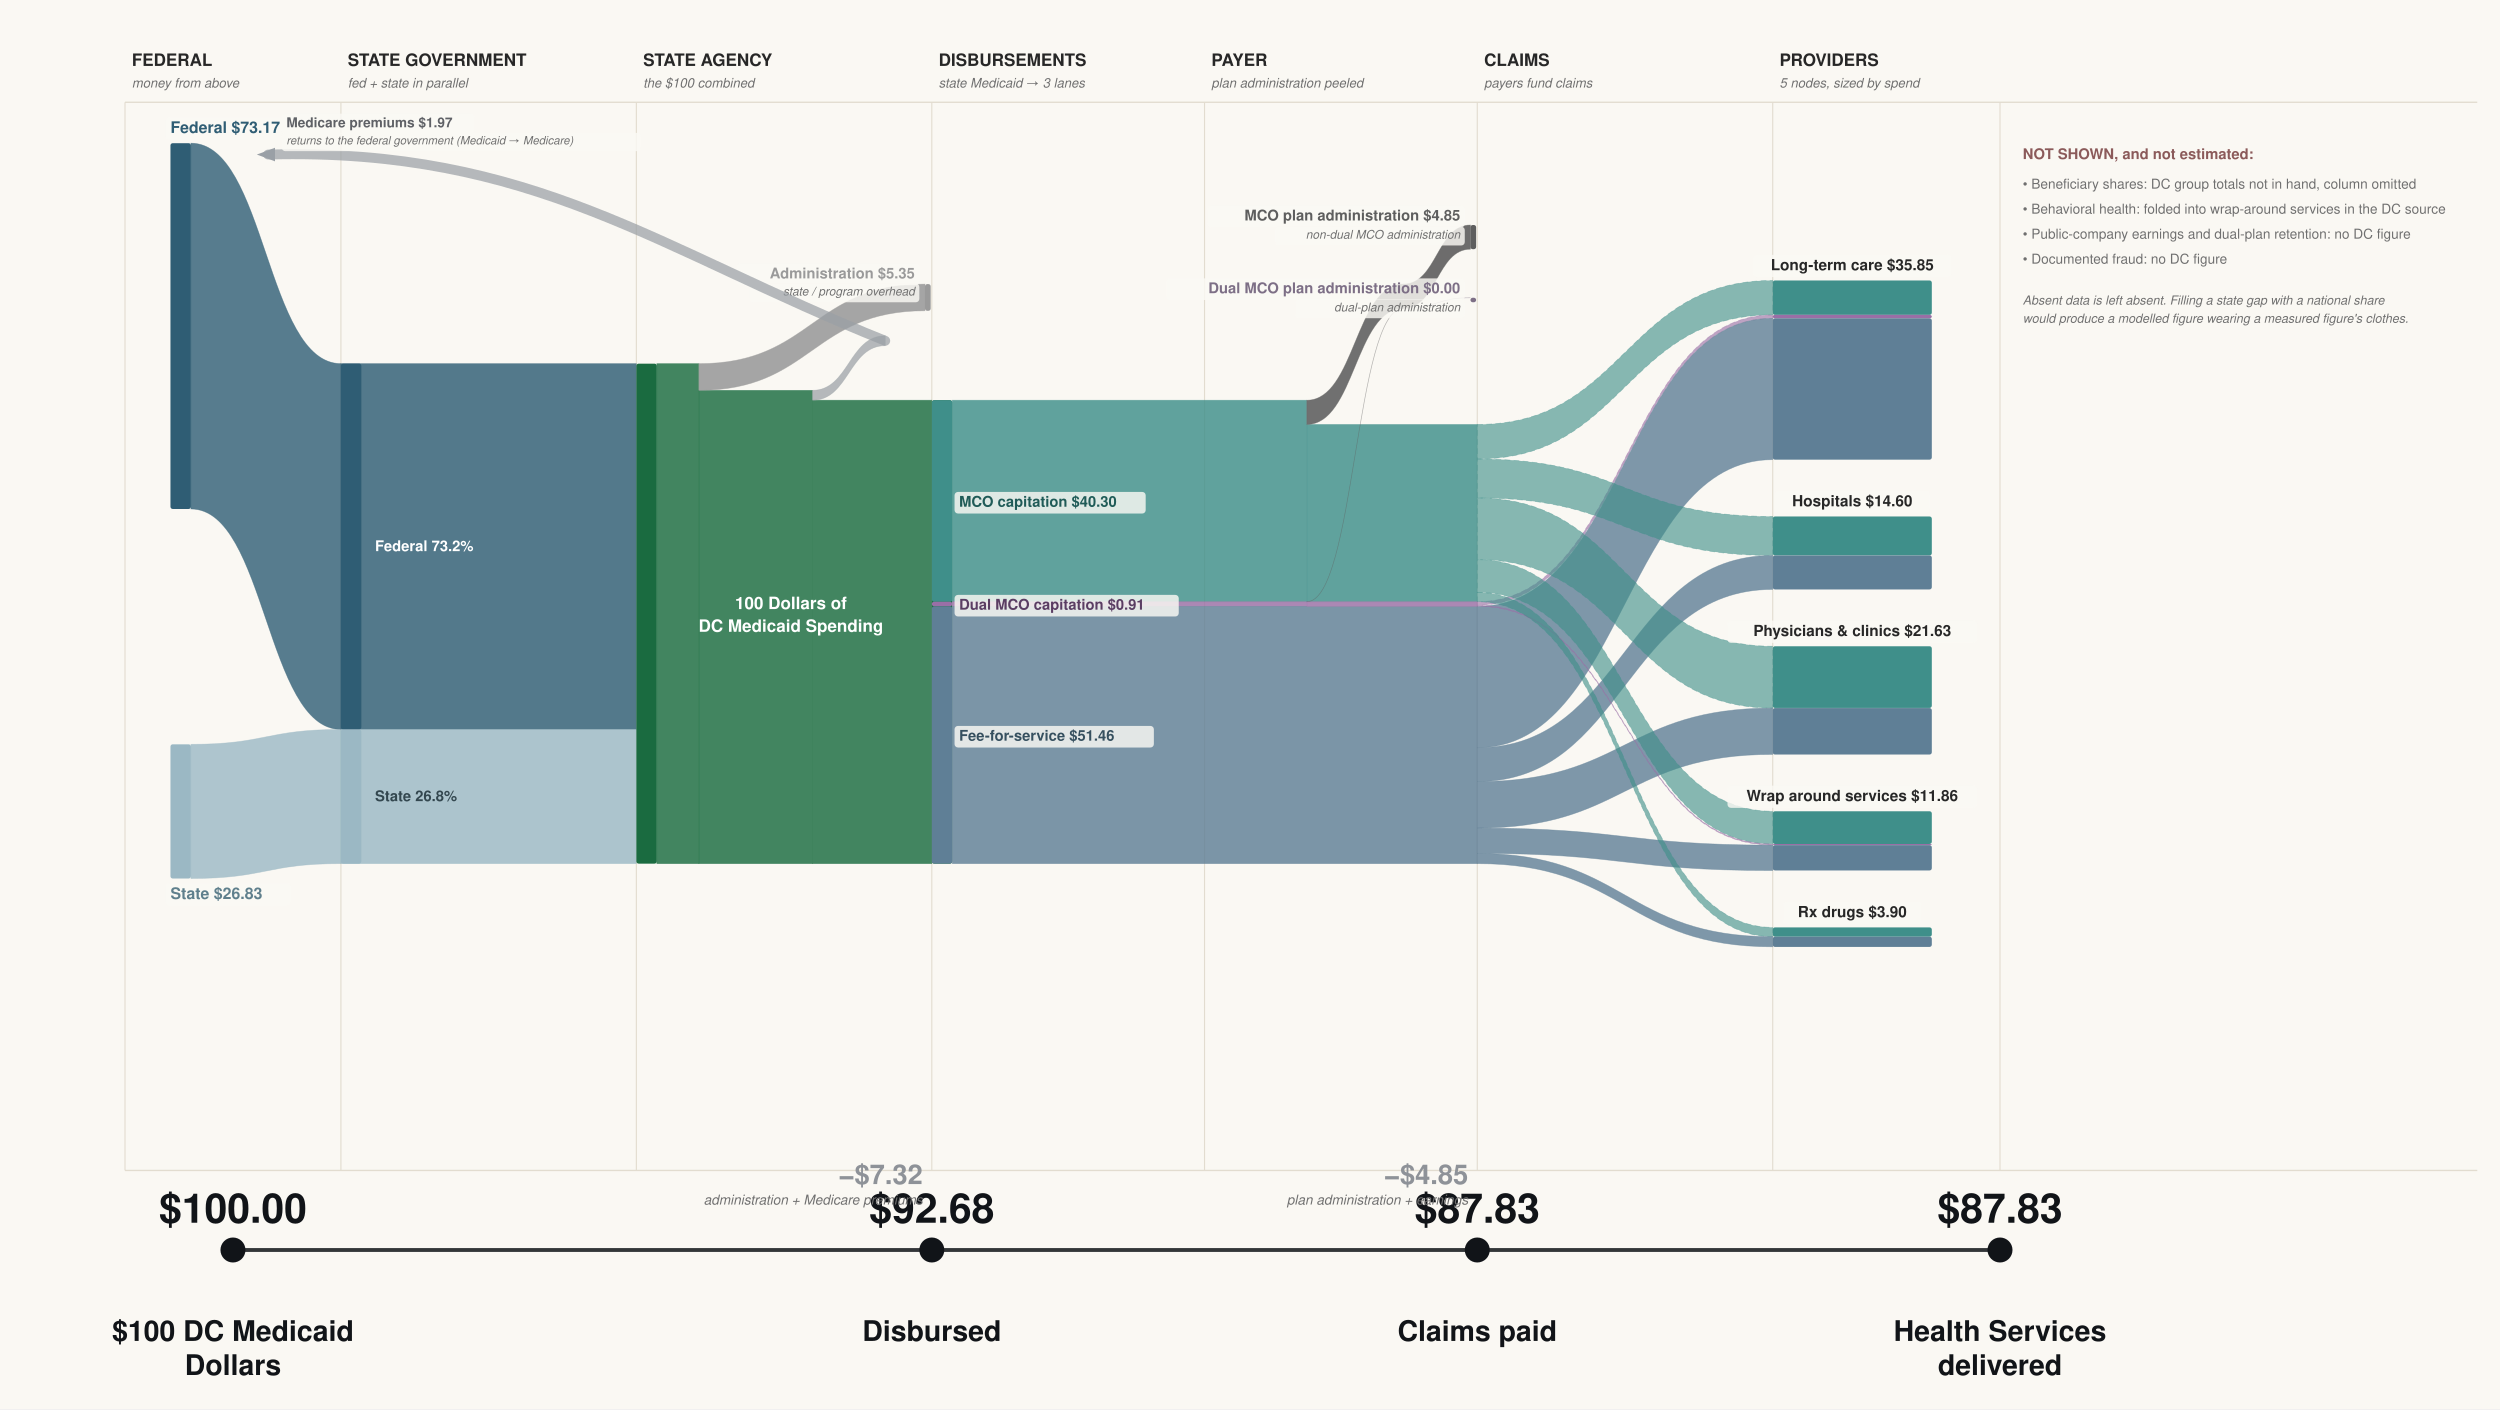
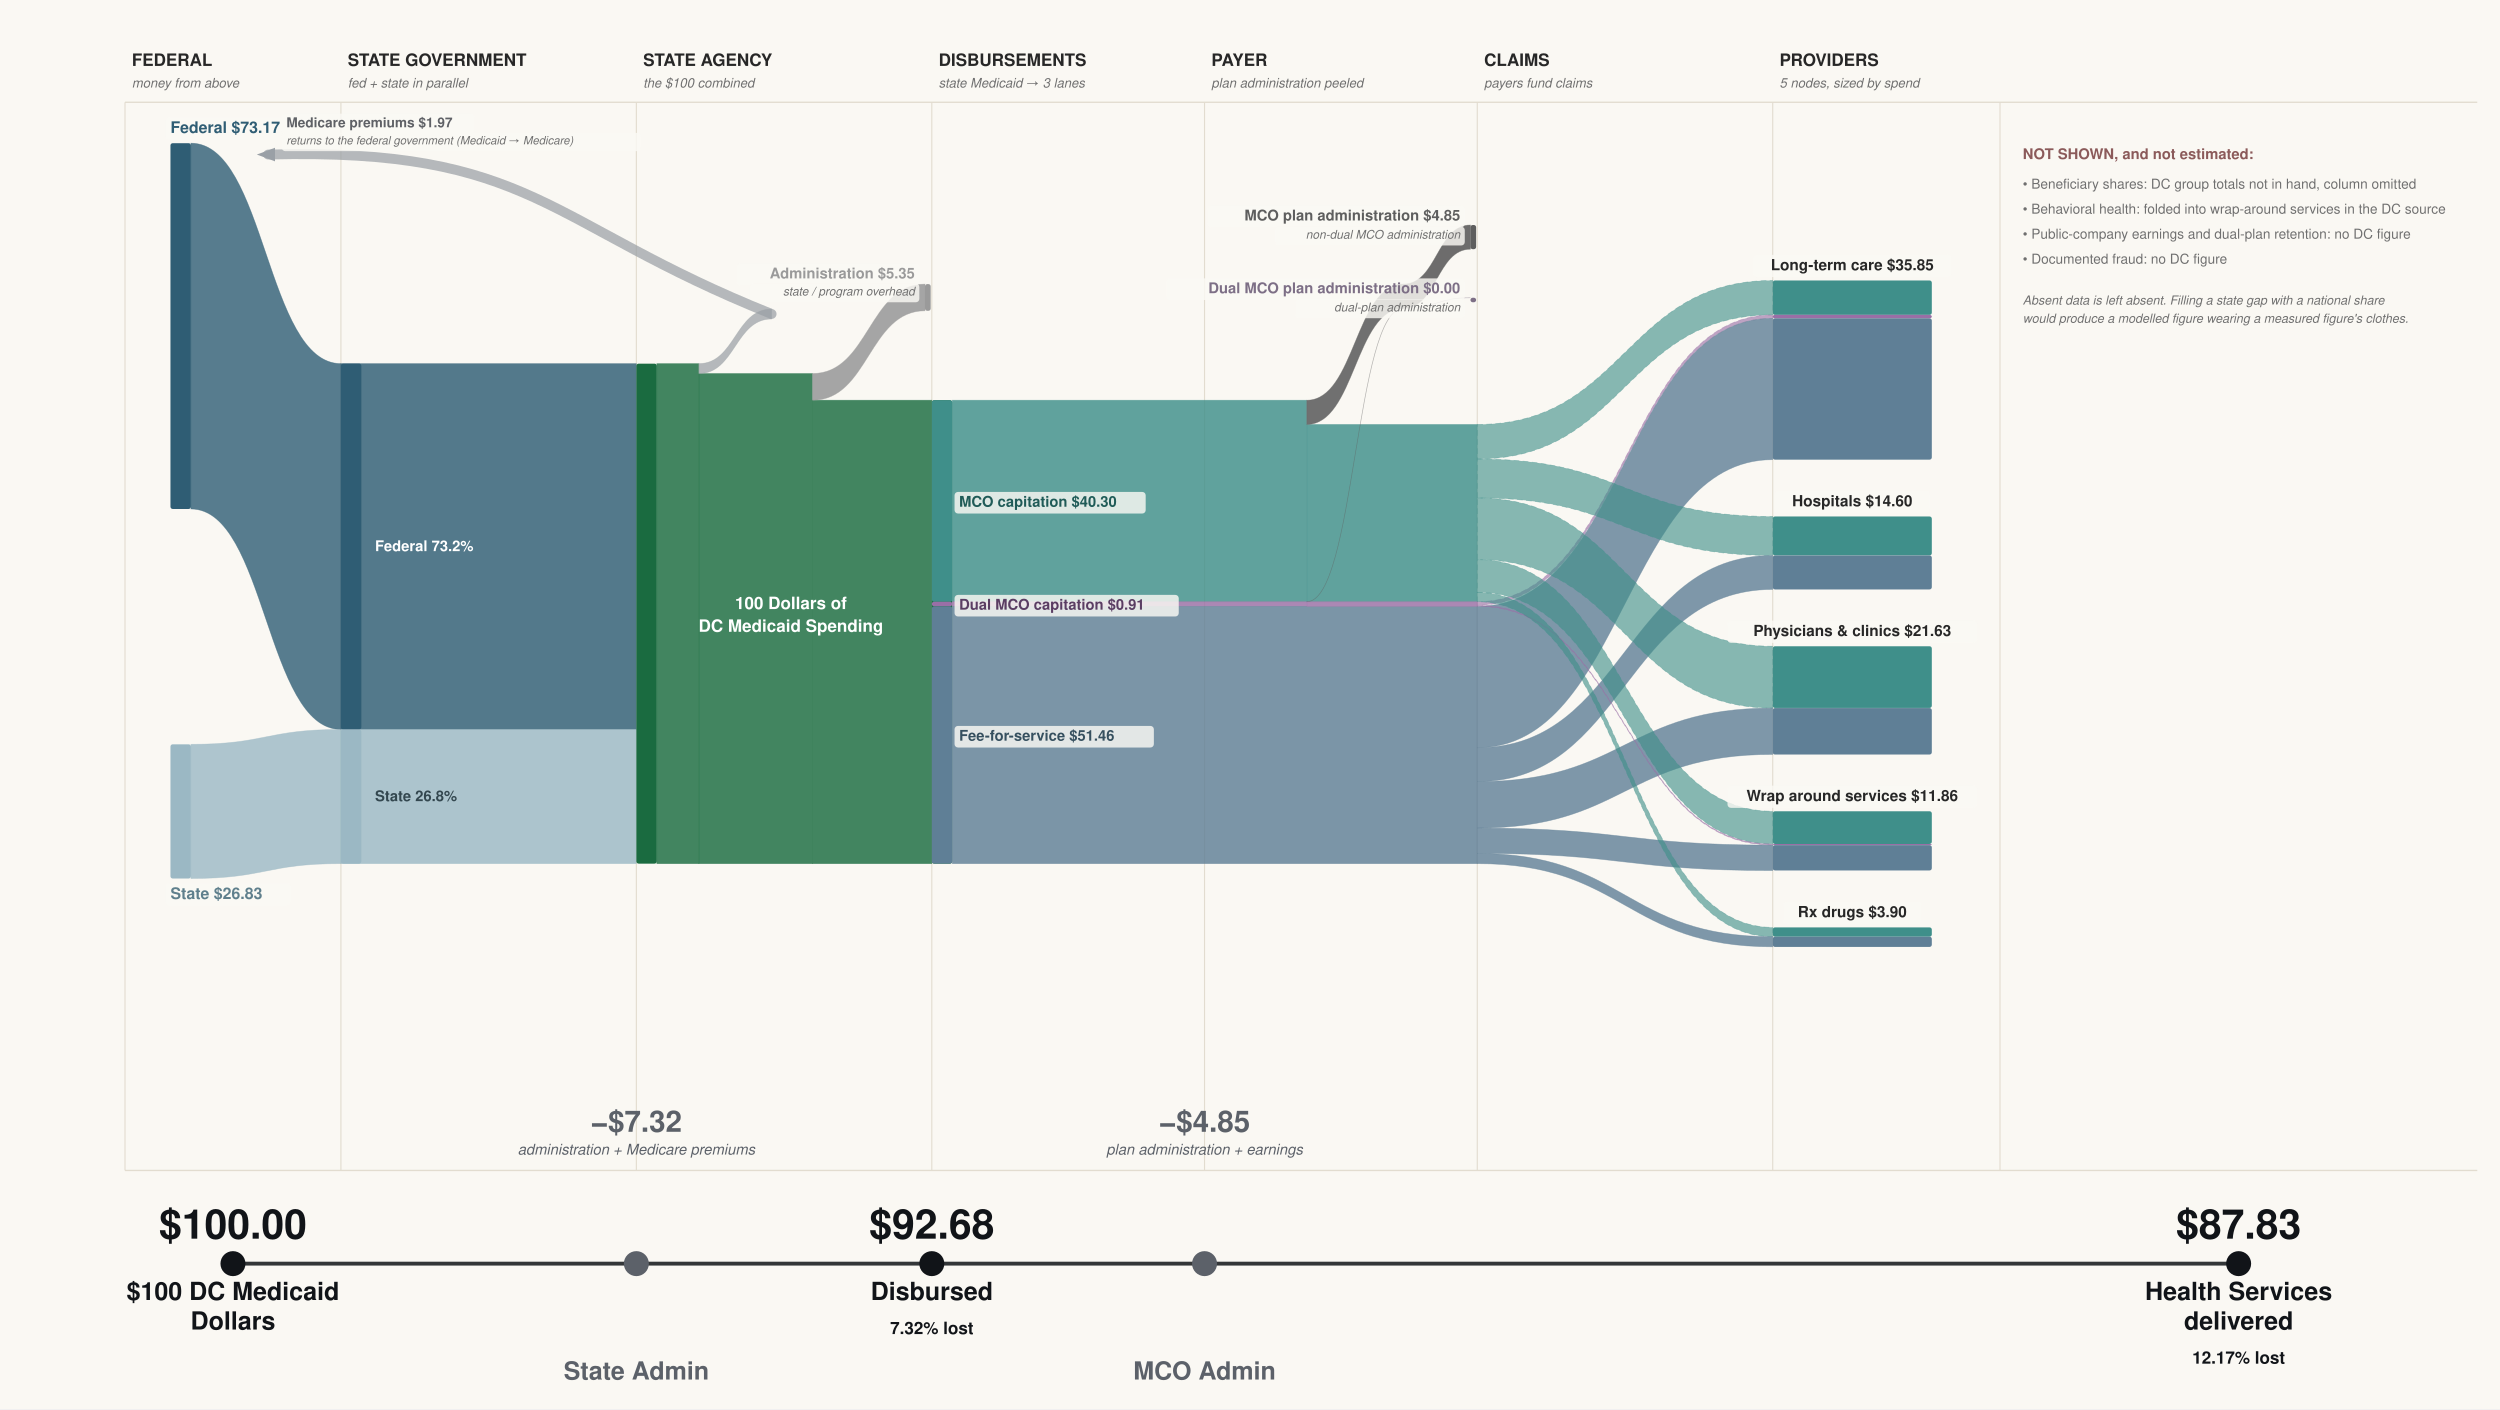
<svg xmlns="http://www.w3.org/2000/svg" viewBox="0 0 2200 1240" width="100%">
  <g id="baseline">
    <rect x="0" y="0" width="2200" height="1240" fill="#faf8f3" />
    <text x="116.0" y="58.0" font-family="Segoe UI, Helvetica, Arial, sans-serif" font-size="15" fill="#272727" text-anchor="start" font-weight="bold">FEDERAL</text>
    <text x="116.0" y="77.0" font-family="Segoe UI, Helvetica, Arial, sans-serif" font-size="11.5" fill="#6f6f6f" text-anchor="start" font-weight="normal" font-style="italic">money from above</text>
    <line x1="110" y1="90" x2="110" y2="1030" stroke="#e2dccf" stroke-width="1" />
    <text x="306.0" y="58.0" font-family="Segoe UI, Helvetica, Arial, sans-serif" font-size="15" fill="#272727" text-anchor="start" font-weight="bold">STATE GOVERNMENT</text>
    <text x="306.0" y="77.0" font-family="Segoe UI, Helvetica, Arial, sans-serif" font-size="11.5" fill="#6f6f6f" text-anchor="start" font-weight="normal" font-style="italic">fed + state in parallel</text>
    <line x1="300" y1="90" x2="300" y2="1030" stroke="#e2dccf" stroke-width="1" />
    <text x="566.0" y="58.0" font-family="Segoe UI, Helvetica, Arial, sans-serif" font-size="15" fill="#272727" text-anchor="start" font-weight="bold">STATE AGENCY</text>
    <text x="566.0" y="77.0" font-family="Segoe UI, Helvetica, Arial, sans-serif" font-size="11.5" fill="#6f6f6f" text-anchor="start" font-weight="normal" font-style="italic">the $100 combined</text>
    <line x1="560" y1="90" x2="560" y2="1030" stroke="#e2dccf" stroke-width="1" />
    <text x="826.0" y="58.0" font-family="Segoe UI, Helvetica, Arial, sans-serif" font-size="15" fill="#272727" text-anchor="start" font-weight="bold">DISBURSEMENTS</text>
    <text x="826.0" y="77.0" font-family="Segoe UI, Helvetica, Arial, sans-serif" font-size="11.5" fill="#6f6f6f" text-anchor="start" font-weight="normal" font-style="italic">state Medicaid → 3 lanes</text>
    <line x1="820" y1="90" x2="820" y2="1030" stroke="#e2dccf" stroke-width="1" />
    <text x="1066.0" y="58.0" font-family="Segoe UI, Helvetica, Arial, sans-serif" font-size="15" fill="#272727" text-anchor="start" font-weight="bold">PAYER</text>
    <text x="1066.0" y="77.0" font-family="Segoe UI, Helvetica, Arial, sans-serif" font-size="11.5" fill="#6f6f6f" text-anchor="start" font-weight="normal" font-style="italic">plan administration peeled</text>
    <line x1="1060" y1="90" x2="1060" y2="1030" stroke="#e2dccf" stroke-width="1" />
    <text x="1306.0" y="58.0" font-family="Segoe UI, Helvetica, Arial, sans-serif" font-size="15" fill="#272727" text-anchor="start" font-weight="bold">CLAIMS</text>
    <text x="1306.0" y="77.0" font-family="Segoe UI, Helvetica, Arial, sans-serif" font-size="11.5" fill="#6f6f6f" text-anchor="start" font-weight="normal" font-style="italic">payers fund claims</text>
    <line x1="1300" y1="90" x2="1300" y2="1030" stroke="#e2dccf" stroke-width="1" />
    <text x="1566.0" y="58.0" font-family="Segoe UI, Helvetica, Arial, sans-serif" font-size="15" fill="#272727" text-anchor="start" font-weight="bold">PROVIDERS</text>
    <text x="1566.0" y="77.0" font-family="Segoe UI, Helvetica, Arial, sans-serif" font-size="11.5" fill="#6f6f6f" text-anchor="start" font-weight="normal" font-style="italic">5 nodes, sized by spend</text>
    <line x1="1560" y1="90" x2="1560" y2="1030" stroke="#e2dccf" stroke-width="1" />
    <line x1="1760" y1="90" x2="1760" y2="1030" stroke="#e2dccf" stroke-width="1" />
    <line x1="110" y1="90" x2="2180" y2="90" stroke="#e2dccf" stroke-width="1.2" />
    <rect x="150.0" y="126.0" width="18.0" height="321.9" rx="2" fill="#2f5d74" fill-opacity="1.0" />
    <rect x="150.0" y="655.0" width="18.0" height="118.1" rx="2" fill="#9bb8c4" fill-opacity="1.0" />
    <rect x="146.0" y="103.0" width="125.6" height="20.0" rx="3" fill="#faf8f3" fill-opacity="0.82" />
    <text x="150.0" y="117.0" font-family="Segoe UI, Helvetica, Arial, sans-serif" font-size="14" fill="#2f5d74" text-anchor="start" font-weight="bold">Federal  $73.17</text>
    <rect x="146.0" y="777.1" width="109.9" height="20.0" rx="3" fill="#faf8f3" fill-opacity="0.82" />
    <text x="150.0" y="791.1" font-family="Segoe UI, Helvetica, Arial, sans-serif" font-size="14" fill="#5f7f8c" text-anchor="start" font-weight="bold">State  $26.83</text>
    <path d="M168.0,126.0 C234.0,126.0 234.0,320.0 300.0,320.0 L300.0,641.9 C234.0,641.9 234.0,447.9 168.0,447.9 Z" fill="#2f5d74" fill-opacity="0.8" stroke="#2f5d74" stroke-opacity="0.45" stroke-width="0.6" />
    <path d="M168.0,655.0 C234.0,655.0 234.0,641.9 300.0,641.9 L300.0,760.0 C234.0,760.0 234.0,773.1 168.0,773.1 Z" fill="#9bb8c4" fill-opacity="0.8" stroke="#9bb8c4" stroke-opacity="0.45" stroke-width="0.6" />
    <path d="M300.0,320.0 C430.0,320.0 430.0,320.0 560.0,320.0 L560.0,641.9 C430.0,641.9 430.0,641.9 300.0,641.9 Z" fill="#2f5d74" fill-opacity="0.82" stroke="#2f5d74" stroke-opacity="0.45" stroke-width="0.6" />
    <path d="M300.0,641.9 C430.0,641.9 430.0,641.9 560.0,641.9 L560.0,760.0 C430.0,760.0 430.0,760.0 300.0,760.0 Z" fill="#9bb8c4" fill-opacity="0.82" stroke="#9bb8c4" stroke-opacity="0.45" stroke-width="0.6" />
    <rect x="300.0" y="320.0" width="18.0" height="321.9" rx="2" fill="#2f5d74" fill-opacity="1.0" />
    <rect x="300.0" y="641.9" width="18.0" height="118.1" rx="2" fill="#9bb8c4" fill-opacity="1.0" />
    <text x="330.0" y="485.0" font-family="Segoe UI, Helvetica, Arial, sans-serif" font-size="13" fill="#ffffff" text-anchor="start" font-weight="bold">Federal 73.2%</text>
    <text x="330.0" y="705.0" font-family="Segoe UI, Helvetica, Arial, sans-serif" font-size="13" fill="#33474f" text-anchor="start" font-weight="bold">State 26.8%</text>
    <rect x="560.0" y="320.0" width="18.0" height="440.0" rx="2" fill="#1a6b40" fill-opacity="1.0" />
    <path d="M578.0,320.0 C596.5,320.0 596.5,320.0 615.0,320.0 L615.0,760.0 C596.5,760.0 596.5,760.0 578.0,760.0 Z" fill="#1a6b40" fill-opacity="0.82" stroke="#1a6b40" stroke-opacity="0.45" stroke-width="0.6" />
-     <path d="M615.0,343.5 C665.0,343.5 665.0,343.5 715.0,343.5 L715.0,760.0 C665.0,760.0 665.0,760.0 615.0,760.0 Z" fill="#1a6b40" fill-opacity="0.82" stroke="#1a6b40" stroke-opacity="0.45" stroke-width="0.6" />
+     <path d="M615.0,328.7 C665.0,328.7 665.0,328.7 715.0,328.7 L715.0,760.0 C665.0,760.0 665.0,760.0 615.0,760.0 Z" fill="#1a6b40" fill-opacity="0.82" stroke="#1a6b40" stroke-opacity="0.45" stroke-width="0.6" />
    <path d="M715.0,352.2 C767.5,352.2 767.5,352.2 820.0,352.2 L820.0,760.0 C767.5,760.0 767.5,760.0 715.0,760.0 Z" fill="#1a6b40" fill-opacity="0.82" stroke="#1a6b40" stroke-opacity="0.45" stroke-width="0.6" />
-     <path d="M615.0,320.0 C714.5,320.0 714.5,250.0 814.0,250.0 L814.0,273.5 C714.5,273.5 714.5,343.5 615.0,343.5 Z" fill="#9a9a9a" fill-opacity="0.88" stroke="#9a9a9a" stroke-opacity="0.45" stroke-width="0.6" />
+     <path d="M715.0,328.7 C764.5,328.7 764.5,250.0 814.0,250.0 L814.0,273.5 C764.5,273.5 764.5,352.2 715.0,352.2 Z" fill="#9a9a9a" fill-opacity="0.88" stroke="#9a9a9a" stroke-opacity="0.45" stroke-width="0.6" />
    <rect x="814.0" y="250.0" width="5.0" height="23.5" rx="2" fill="#9a9a9a" fill-opacity="1.0" />
    <rect x="648.1" y="232.0" width="160.9" height="19.0" rx="3" fill="#faf8f3" fill-opacity="0.82" />
    <text x="805.0" y="245.0" font-family="Segoe UI, Helvetica, Arial, sans-serif" font-size="13" fill="#9a9a9a" text-anchor="end" font-weight="bold">Administration  $5.35</text>
    <rect x="659.9" y="249.5" width="149.1" height="16.5" rx="3" fill="#faf8f3" fill-opacity="0.82" />
    <text x="805.0" y="260.0" font-family="Segoe UI, Helvetica, Arial, sans-serif" font-size="10.5" fill="#6f6f6f" text-anchor="end" font-weight="normal" font-style="italic">state / program overhead</text>
-     <path d="M715.0,343.5 C747.0,343.5 747.0,295.5 779.0,295.5 L779.0,304.2 C747.0,304.2 747.0,352.2 715.0,352.2 Z" fill="#9aa0a6" fill-opacity="0.72" stroke="#9aa0a6" stroke-opacity="0.45" stroke-width="0.6" />
-     <path d="M779.0,299.9 C579.0,219.9 470,130 236,136" fill="none" stroke="#9aa0a6" stroke-width="8.7" stroke-opacity="0.72" stroke-linecap="round" />
+     <path d="M615.0,320.0 C647.0,320.0 647.0,272.0 679.0,272.0 L679.0,280.7 C647.0,280.7 647.0,328.7 615.0,328.7 Z" fill="#9aa0a6" fill-opacity="0.72" stroke="#9aa0a6" stroke-opacity="0.45" stroke-width="0.6" />
+     <path d="M679.0,276.3 C479.0,196.3 470,130 236,136" fill="none" stroke="#9aa0a6" stroke-width="8.7" stroke-opacity="0.72" stroke-linecap="round" />
    <path d="M226,136 l16,-6 l0,12 Z" fill="#9aa0a6" />
    <rect x="248.0" y="100.0" width="169.3" height="18.0" rx="3" fill="#faf8f3" fill-opacity="0.82" />
    <text x="252.0" y="112.0" font-family="Segoe UI, Helvetica, Arial, sans-serif" font-size="12" fill="#5f6166" text-anchor="start" font-weight="bold">Medicare premiums  $1.97</text>
    <rect x="248.0" y="117.0" width="316.0" height="16.0" rx="3" fill="#faf8f3" fill-opacity="0.82" />
    <text x="252.0" y="127.0" font-family="Segoe UI, Helvetica, Arial, sans-serif" font-size="10" fill="#6f6f6f" text-anchor="start" font-weight="normal" font-style="italic">returns to the federal government (Medicaid → Medicare)</text>
    <rect x="820.0" y="352.2" width="18.0" height="407.8" rx="2" fill="#1a6b40" fill-opacity="1.0" />
    <text x="696.0" y="536.0" font-family="Segoe UI, Helvetica, Arial, sans-serif" font-size="15" fill="#ffffff" text-anchor="middle" font-weight="bold">100 Dollars of</text>
    <text x="696.0" y="556.0" font-family="Segoe UI, Helvetica, Arial, sans-serif" font-size="15" fill="#ffffff" text-anchor="middle" font-weight="bold">DC Medicaid Spending</text>
    <path d="M838.0,352.2 C994.0,352.2 994.0,352.2 1150.0,352.2 L1150.0,529.5 C994.0,529.5 994.0,529.5 838.0,529.5 Z" fill="#3f8f8a" fill-opacity="0.82" stroke="#3f8f8a" stroke-opacity="0.45" stroke-width="0.6" />
    <path d="M838.0,529.5 C994.0,529.5 994.0,529.5 1150.0,529.5 L1150.0,533.6 C994.0,533.6 994.0,533.6 838.0,533.6 Z" fill="#9a6fa6" fill-opacity="0.82" stroke="#9a6fa6" stroke-opacity="0.45" stroke-width="0.6" />
    <path d="M838.0,533.6 C1069.0,533.6 1069.0,533.6 1300.0,533.6 L1300.0,760.0 C1069.0,760.0 1069.0,760.0 838.0,760.0 Z" fill="#5f7f96" fill-opacity="0.82" stroke="#5f7f96" stroke-opacity="0.45" stroke-width="0.6" />
    <rect x="820.0" y="352.2" width="18.0" height="177.3" rx="2" fill="#3f8f8a" fill-opacity="1.0" />
    <rect x="820.0" y="529.5" width="18.0" height="4.0" rx="2" fill="#9a6fa6" fill-opacity="1.0" />
    <rect x="820.0" y="533.6" width="18.0" height="226.4" rx="2" fill="#5f7f96" fill-opacity="1.0" />
    <rect x="840.0" y="432.9" width="168.2" height="19.0" rx="3" fill="#faf8f3" fill-opacity="0.82" />
    <text x="844.0" y="445.9" font-family="Segoe UI, Helvetica, Arial, sans-serif" font-size="13" fill="#1f5b57" text-anchor="start" font-weight="bold">MCO capitation  $40.30</text>
    <rect x="840.0" y="523.5" width="197.3" height="19.0" rx="3" fill="#faf8f3" fill-opacity="0.82" />
    <text x="844.0" y="536.5" font-family="Segoe UI, Helvetica, Arial, sans-serif" font-size="13" fill="#5a3d63" text-anchor="start" font-weight="bold">Dual MCO capitation  $0.91</text>
    <rect x="840.0" y="638.8" width="175.4" height="19.0" rx="3" fill="#faf8f3" fill-opacity="0.82" />
    <text x="844.0" y="651.8" font-family="Segoe UI, Helvetica, Arial, sans-serif" font-size="13" fill="#36505f" text-anchor="start" font-weight="bold">Fee-for-service  $51.46</text>
    <path d="M1150.0,373.5 C1225.0,373.5 1225.0,373.5 1300.0,373.5 L1300.0,529.5 C1225.0,529.5 1225.0,529.5 1150.0,529.5 Z" fill="#3f8f8a" fill-opacity="0.82" stroke="#3f8f8a" stroke-opacity="0.45" stroke-width="0.6" />
    <path d="M1150.0,529.5 C1225.0,529.5 1225.0,529.5 1300.0,529.5 L1300.0,533.6 C1225.0,533.6 1225.0,533.6 1150.0,533.6 Z" fill="#9a6fa6" fill-opacity="0.82" stroke="#9a6fa6" stroke-opacity="0.45" stroke-width="0.6" />
    <path d="M1150.0,352.2 C1192.5,352.2 1192.5,250.0 1235.0,250.0 L1235.0,271.3 C1192.5,271.3 1192.5,373.5 1150.0,373.5 Z" fill="#5e5e5e" fill-opacity="0.88" stroke="#5e5e5e" stroke-opacity="0.45" stroke-width="0.6" />
    <path d="M1150.0,529.5 C1192.5,529.5 1192.5,271.3 1235.0,271.3 L1235.0,271.3 C1192.5,271.3 1192.5,529.5 1150.0,529.5 Z" fill="#5e5e5e" fill-opacity="0.88" stroke="#5e5e5e" stroke-opacity="0.45" stroke-width="0.6" />
    <path d="M1235.0,250.0 C1264.5,250.0 1264.5,198.0 1294.0,198.0 L1294.0,219.3 C1264.5,219.3 1264.5,271.3 1235.0,271.3 Z" fill="#5e5e5e" fill-opacity="0.9" stroke="#5e5e5e" stroke-opacity="0.45" stroke-width="0.6" />
    <rect x="1294.0" y="198.0" width="5.0" height="21.3" rx="2" fill="#5e5e5e" fill-opacity="1.0" />
    <rect x="1062.6" y="181.0" width="226.4" height="19.0" rx="3" fill="#faf8f3" fill-opacity="0.82" />
    <text x="1285.0" y="194.0" font-family="Segoe UI, Helvetica, Arial, sans-serif" font-size="13" fill="#5e5e5e" text-anchor="end" font-weight="bold">MCO plan administration  $4.85</text>
    <rect x="1122.2" y="199.5" width="166.8" height="16.5" rx="3" fill="#faf8f3" fill-opacity="0.82" />
    <text x="1285.0" y="210.0" font-family="Segoe UI, Helvetica, Arial, sans-serif" font-size="10.5" fill="#6f6f6f" text-anchor="end" font-weight="normal" font-style="italic">non-dual MCO administration</text>
    <path d="M1235.0,271.3 C1264.5,271.3 1264.5,262.0 1294.0,262.0 L1294.0,262.0 C1264.5,262.0 1264.5,271.3 1235.0,271.3 Z" fill="#7d6f86" fill-opacity="0.92" stroke="#7d6f86" stroke-opacity="0.45" stroke-width="0.6" />
    <rect x="1294.0" y="262.0" width="5.0" height="4.0" rx="2" fill="#7d6f86" fill-opacity="1.0" />
    <rect x="1026.2" y="245.0" width="262.8" height="19.0" rx="3" fill="#faf8f3" fill-opacity="0.82" />
    <text x="1285.0" y="258.0" font-family="Segoe UI, Helvetica, Arial, sans-serif" font-size="13" fill="#7d6f86" text-anchor="end" font-weight="bold">Dual MCO plan administration  $0.00</text>
    <rect x="1139.9" y="263.5" width="149.1" height="16.5" rx="3" fill="#faf8f3" fill-opacity="0.82" />
    <text x="1285.0" y="274.0" font-family="Segoe UI, Helvetica, Arial, sans-serif" font-size="10.5" fill="#6f6f6f" text-anchor="end" font-weight="normal" font-style="italic">dual-plan administration</text>
    <path d="M1300.0,373.5 C1430.0,373.5 1430.0,246.8 1560.0,246.8 L1560.0,277.1 C1430.0,277.1 1430.0,403.9 1300.0,403.9 Z" fill="#3f8f8a" fill-opacity="0.62" stroke="#3f8f8a" stroke-opacity="0.45" stroke-width="0.6" stroke-dasharray="5 3" />
    <path d="M1300.0,529.5 C1430.0,529.5 1430.0,277.1 1560.0,277.1 L1560.0,280.1 C1430.0,280.1 1430.0,532.6 1300.0,532.6 Z" fill="#9a6fa6" fill-opacity="0.62" stroke="#9a6fa6" stroke-opacity="0.45" stroke-width="0.6" stroke-dasharray="5 3" />
    <path d="M1300.0,533.6 C1430.0,533.6 1430.0,280.1 1560.0,280.1 L1560.0,404.5 C1430.0,404.5 1430.0,658.0 1300.0,658.0 Z" fill="#5f7f96" fill-opacity="0.8" stroke="#5f7f96" stroke-opacity="0.45" stroke-width="0.6" />
    <path d="M1300.0,403.9 C1430.0,403.9 1430.0,454.5 1560.0,454.5 L1560.0,488.8 C1430.0,488.8 1430.0,438.2 1300.0,438.2 Z" fill="#3f8f8a" fill-opacity="0.62" stroke="#3f8f8a" stroke-opacity="0.45" stroke-width="0.6" stroke-dasharray="5 3" />
    <path d="M1300.0,658.0 C1430.0,658.0 1430.0,488.8 1560.0,488.8 L1560.0,518.7 C1430.0,518.7 1430.0,687.8 1300.0,687.8 Z" fill="#5f7f96" fill-opacity="0.8" stroke="#5f7f96" stroke-opacity="0.45" stroke-width="0.6" />
    <path d="M1300.0,438.2 C1430.0,438.2 1430.0,568.7 1560.0,568.7 L1560.0,623.1 C1430.0,623.1 1430.0,492.5 1300.0,492.5 Z" fill="#3f8f8a" fill-opacity="0.62" stroke="#3f8f8a" stroke-opacity="0.45" stroke-width="0.6" stroke-dasharray="5 3" />
    <path d="M1300.0,687.8 C1430.0,687.8 1430.0,623.1 1560.0,623.1 L1560.0,663.9 C1430.0,663.9 1430.0,728.7 1300.0,728.7 Z" fill="#5f7f96" fill-opacity="0.8" stroke="#5f7f96" stroke-opacity="0.45" stroke-width="0.6" />
    <path d="M1300.0,492.5 C1430.0,492.5 1430.0,713.9 1560.0,713.9 L1560.0,742.7 C1430.0,742.7 1430.0,521.3 1300.0,521.3 Z" fill="#3f8f8a" fill-opacity="0.62" stroke="#3f8f8a" stroke-opacity="0.45" stroke-width="0.6" stroke-dasharray="5 3" />
    <path d="M1300.0,532.6 C1430.0,532.6 1430.0,742.7 1560.0,742.7 L1560.0,743.7 C1430.0,743.7 1430.0,533.6 1300.0,533.6 Z" fill="#9a6fa6" fill-opacity="0.62" stroke="#9a6fa6" stroke-opacity="0.45" stroke-width="0.6" stroke-dasharray="5 3" />
    <path d="M1300.0,728.7 C1430.0,728.7 1430.0,743.7 1560.0,743.7 L1560.0,766.1 C1430.0,766.1 1430.0,751.0 1300.0,751.0 Z" fill="#5f7f96" fill-opacity="0.8" stroke="#5f7f96" stroke-opacity="0.45" stroke-width="0.6" />
    <path d="M1300.0,521.3 C1430.0,521.3 1430.0,816.1 1560.0,816.1 L1560.0,824.3 C1430.0,824.3 1430.0,529.5 1300.0,529.5 Z" fill="#3f8f8a" fill-opacity="0.62" stroke="#3f8f8a" stroke-opacity="0.45" stroke-width="0.6" stroke-dasharray="5 3" />
    <path d="M1300.0,751.0 C1430.0,751.0 1430.0,824.3 1560.0,824.3 L1560.0,833.2 C1430.0,833.2 1430.0,760.0 1300.0,760.0 Z" fill="#5f7f96" fill-opacity="0.8" stroke="#5f7f96" stroke-opacity="0.45" stroke-width="0.6" />
    <rect x="1560.0" y="246.8" width="140.0" height="30.3" rx="2" fill="#3f8f8a" fill-opacity="1.0" />
    <rect x="1560.0" y="277.1" width="140.0" height="3.0" rx="2" fill="#9a6fa6" fill-opacity="1.0" />
    <rect x="1560.0" y="280.1" width="140.0" height="124.4" rx="2" fill="#5f7f96" fill-opacity="1.0" />
    <rect x="1542.8" y="224.3" width="174.3" height="19.5" rx="3" fill="#faf8f3" fill-opacity="0.82" />
    <text x="1630.0" y="237.8" font-family="Segoe UI, Helvetica, Arial, sans-serif" font-size="13.5" fill="#272727" text-anchor="middle" font-weight="bold">Long-term care  $35.85</text>
    <rect x="1560.0" y="454.5" width="140.0" height="34.3" rx="2" fill="#3f8f8a" fill-opacity="1.0" />
    <rect x="1560.0" y="488.8" width="140.0" height="0.0" rx="2" fill="#9a6fa6" fill-opacity="1.0" />
    <rect x="1560.0" y="488.8" width="140.0" height="29.9" rx="2" fill="#5f7f96" fill-opacity="1.0" />
    <rect x="1561.7" y="432.0" width="136.5" height="19.5" rx="3" fill="#faf8f3" fill-opacity="0.82" />
    <text x="1630.0" y="445.5" font-family="Segoe UI, Helvetica, Arial, sans-serif" font-size="13.5" fill="#272727" text-anchor="middle" font-weight="bold">Hospitals  $14.60</text>
    <rect x="1560.0" y="568.7" width="140.0" height="54.3" rx="2" fill="#3f8f8a" fill-opacity="1.0" />
    <rect x="1560.0" y="623.1" width="140.0" height="0.0" rx="2" fill="#9a6fa6" fill-opacity="1.0" />
    <rect x="1560.0" y="623.1" width="140.0" height="40.9" rx="2" fill="#5f7f96" fill-opacity="1.0" />
    <rect x="1520.2" y="546.2" width="219.7" height="19.5" rx="3" fill="#faf8f3" fill-opacity="0.82" />
    <text x="1630.0" y="559.7" font-family="Segoe UI, Helvetica, Arial, sans-serif" font-size="13.5" fill="#272727" text-anchor="middle" font-weight="bold">Physicians &amp; clinics  $21.63</text>
    <rect x="1560.0" y="713.9" width="140.0" height="28.8" rx="2" fill="#3f8f8a" fill-opacity="1.0" />
    <rect x="1560.0" y="742.7" width="140.0" height="1.0" rx="2" fill="#9a6fa6" fill-opacity="1.0" />
    <rect x="1560.0" y="743.7" width="140.0" height="22.3" rx="2" fill="#5f7f96" fill-opacity="1.0" />
    <rect x="1520.2" y="691.4" width="219.7" height="19.5" rx="3" fill="#faf8f3" fill-opacity="0.82" />
    <text x="1630.0" y="704.9" font-family="Segoe UI, Helvetica, Arial, sans-serif" font-size="13.5" fill="#272727" text-anchor="middle" font-weight="bold">Wrap around services  $11.86</text>
    <rect x="1560.0" y="816.1" width="140.0" height="8.2" rx="2" fill="#3f8f8a" fill-opacity="1.0" />
    <rect x="1560.0" y="824.3" width="140.0" height="0.0" rx="2" fill="#9a6fa6" fill-opacity="1.0" />
    <rect x="1560.0" y="824.3" width="140.0" height="9.0" rx="2" fill="#5f7f96" fill-opacity="1.0" />
    <rect x="1569.3" y="793.6" width="121.4" height="19.5" rx="3" fill="#faf8f3" fill-opacity="0.82" />
    <text x="1630.0" y="807.1" font-family="Segoe UI, Helvetica, Arial, sans-serif" font-size="13.5" fill="#272727" text-anchor="middle" font-weight="bold">Rx drugs  $3.90</text>
    <text x="1780.0" y="140.0" font-family="Segoe UI, Helvetica, Arial, sans-serif" font-size="13" fill="#8B5A5A" text-anchor="start" font-weight="bold">NOT SHOWN, and not estimated:</text>
    <text x="1780.0" y="166.0" font-family="Segoe UI, Helvetica, Arial, sans-serif" font-size="12" fill="#6f6f6f" text-anchor="start" font-weight="normal">•  Beneficiary shares: DC group totals not in hand, column omitted</text>
    <text x="1780.0" y="188.0" font-family="Segoe UI, Helvetica, Arial, sans-serif" font-size="12" fill="#6f6f6f" text-anchor="start" font-weight="normal">•  Behavioral health: folded into wrap-around services in the DC source</text>
    <text x="1780.0" y="210.0" font-family="Segoe UI, Helvetica, Arial, sans-serif" font-size="12" fill="#6f6f6f" text-anchor="start" font-weight="normal">•  Public-company earnings and dual-plan retention: no DC figure</text>
    <text x="1780.0" y="232.0" font-family="Segoe UI, Helvetica, Arial, sans-serif" font-size="12" fill="#6f6f6f" text-anchor="start" font-weight="normal">•  Documented fraud: no DC figure</text>
    <text x="1780.0" y="268.0" font-family="Segoe UI, Helvetica, Arial, sans-serif" font-size="11" fill="#6f6f6f" text-anchor="start" font-weight="normal" font-style="italic">Absent data is left absent. Filling a state gap with a national share</text>
    <text x="1780.0" y="284.0" font-family="Segoe UI, Helvetica, Arial, sans-serif" font-size="11" fill="#6f6f6f" text-anchor="start" font-weight="normal" font-style="italic">would produce a modelled figure wearing a measured figure's clothes.</text>
    <line x1="110" y1="1030" x2="2180" y2="1030" stroke="#e2dccf" stroke-width="1.2" />
-     <line x1="205" y1="1100" x2="1760" y2="1100" stroke="#111418" stroke-width="3.4" stroke-opacity="0.85" />
-     <circle cx="205" cy="1100" r="11" fill="#111418" />
-     <text x="205.0" y="1076.0" font-family="Segoe UI, Helvetica, Arial, sans-serif" font-size="36" fill="#111418" text-anchor="middle" font-weight="bold">$100.00</text>
-     <text x="205.0" y="1180.0" font-family="Segoe UI, Helvetica, Arial, sans-serif" font-size="25" fill="#111418" text-anchor="middle" font-weight="bold">$100 DC Medicaid</text>
-     <text x="205.0" y="1210.0" font-family="Segoe UI, Helvetica, Arial, sans-serif" font-size="25" fill="#111418" text-anchor="middle" font-weight="bold">Dollars</text>
-     <circle cx="820" cy="1100" r="11" fill="#111418" />
-     <text x="820.0" y="1076.0" font-family="Segoe UI, Helvetica, Arial, sans-serif" font-size="36" fill="#111418" text-anchor="middle" font-weight="bold">$92.68</text>
-     <text x="820.0" y="1180.0" font-family="Segoe UI, Helvetica, Arial, sans-serif" font-size="25" fill="#111418" text-anchor="middle" font-weight="bold">Disbursed</text>
-     <circle cx="1300" cy="1100" r="11" fill="#111418" />
-     <text x="1300.0" y="1076.0" font-family="Segoe UI, Helvetica, Arial, sans-serif" font-size="36" fill="#111418" text-anchor="middle" font-weight="bold">$87.83</text>
-     <text x="1300.0" y="1180.0" font-family="Segoe UI, Helvetica, Arial, sans-serif" font-size="25" fill="#111418" text-anchor="middle" font-weight="bold">Claims paid</text>
-     <circle cx="1760" cy="1100" r="11" fill="#111418" />
-     <text x="1760.0" y="1076.0" font-family="Segoe UI, Helvetica, Arial, sans-serif" font-size="36" fill="#111418" text-anchor="middle" font-weight="bold">$87.83</text>
-     <text x="1760.0" y="1180.0" font-family="Segoe UI, Helvetica, Arial, sans-serif" font-size="25" fill="#111418" text-anchor="middle" font-weight="bold">Health Services</text>
-     <text x="1760.0" y="1210.0" font-family="Segoe UI, Helvetica, Arial, sans-serif" font-size="25" fill="#111418" text-anchor="middle" font-weight="bold">delivered</text>
-     <text x="812.0" y="1042.0" font-family="Segoe UI, Helvetica, Arial, sans-serif" font-size="24" fill="#8e9298" text-anchor="end" font-weight="bold">−$7.32</text>
-     <text x="812.0" y="1060.0" font-family="Segoe UI, Helvetica, Arial, sans-serif" font-size="12" fill="#6f6f6f" text-anchor="end" font-weight="normal" font-style="italic">administration + Medicare premiums</text>
-     <text x="1292.0" y="1042.0" font-family="Segoe UI, Helvetica, Arial, sans-serif" font-size="24" fill="#8e9298" text-anchor="end" font-weight="bold">−$4.85</text>
-     <text x="1292.0" y="1060.0" font-family="Segoe UI, Helvetica, Arial, sans-serif" font-size="12" fill="#6f6f6f" text-anchor="end" font-weight="normal" font-style="italic">plan administration + earnings</text>
+     <line x1="205" y1="1112.0" x2="1970" y2="1112.0" stroke="#111418" stroke-width="3.4" stroke-opacity="0.85" />
+     <circle cx="560" cy="1112.0" r="11" fill="#5c6169" />
+     <text x="560.0" y="996.0" font-family="Segoe UI, Helvetica, Arial, sans-serif" font-size="26" fill="#5c6169" text-anchor="middle" font-weight="bold">−$7.32</text>
+     <text x="560.0" y="1016.0" font-family="Segoe UI, Helvetica, Arial, sans-serif" font-size="13" fill="#5c6169" text-anchor="middle" font-weight="normal" font-style="italic">administration + Medicare premiums</text>
+     <text x="560.0" y="1214.0" font-family="Segoe UI, Helvetica, Arial, sans-serif" font-size="22" fill="#5c6169" text-anchor="middle" font-weight="bold">State Admin</text>
+     <circle cx="1060" cy="1112.0" r="11" fill="#5c6169" />
+     <text x="1060.0" y="996.0" font-family="Segoe UI, Helvetica, Arial, sans-serif" font-size="26" fill="#5c6169" text-anchor="middle" font-weight="bold">−$4.85</text>
+     <text x="1060.0" y="1016.0" font-family="Segoe UI, Helvetica, Arial, sans-serif" font-size="13" fill="#5c6169" text-anchor="middle" font-weight="normal" font-style="italic">plan administration + earnings</text>
+     <text x="1060.0" y="1214.0" font-family="Segoe UI, Helvetica, Arial, sans-serif" font-size="22" fill="#5c6169" text-anchor="middle" font-weight="bold">MCO Admin</text>
+     <circle cx="205" cy="1112.0" r="11" fill="#111418" />
+     <text x="205.0" y="1090.0" font-family="Segoe UI, Helvetica, Arial, sans-serif" font-size="36" fill="#111418" text-anchor="middle" font-weight="bold">$100.00</text>
+     <text x="205.0" y="1144.0" font-family="Segoe UI, Helvetica, Arial, sans-serif" font-size="22" fill="#111418" text-anchor="middle" font-weight="bold">$100 DC Medicaid</text>
+     <text x="205.0" y="1170.0" font-family="Segoe UI, Helvetica, Arial, sans-serif" font-size="22" fill="#111418" text-anchor="middle" font-weight="bold">Dollars</text>
+     <circle cx="820" cy="1112.0" r="11" fill="#111418" />
+     <text x="820.0" y="1090.0" font-family="Segoe UI, Helvetica, Arial, sans-serif" font-size="36" fill="#111418" text-anchor="middle" font-weight="bold">$92.68</text>
+     <text x="820.0" y="1144.0" font-family="Segoe UI, Helvetica, Arial, sans-serif" font-size="22" fill="#111418" text-anchor="middle" font-weight="bold">Disbursed</text>
+     <text x="820.0" y="1174.0" font-family="Segoe UI, Helvetica, Arial, sans-serif" font-size="15" fill="#111418" text-anchor="middle" font-weight="bold">7.32% lost</text>
+     <circle cx="1970" cy="1112.0" r="11" fill="#111418" />
+     <text x="1970.0" y="1090.0" font-family="Segoe UI, Helvetica, Arial, sans-serif" font-size="36" fill="#111418" text-anchor="middle" font-weight="bold">$87.83</text>
+     <text x="1970.0" y="1144.0" font-family="Segoe UI, Helvetica, Arial, sans-serif" font-size="22" fill="#111418" text-anchor="middle" font-weight="bold">Health Services</text>
+     <text x="1970.0" y="1170.0" font-family="Segoe UI, Helvetica, Arial, sans-serif" font-size="22" fill="#111418" text-anchor="middle" font-weight="bold">delivered</text>
+     <text x="1970.0" y="1200.0" font-family="Segoe UI, Helvetica, Arial, sans-serif" font-size="15" fill="#111418" text-anchor="middle" font-weight="bold">12.17% lost</text>
  </g>
  <g id="overlay-hr1">

</g>
</svg>
